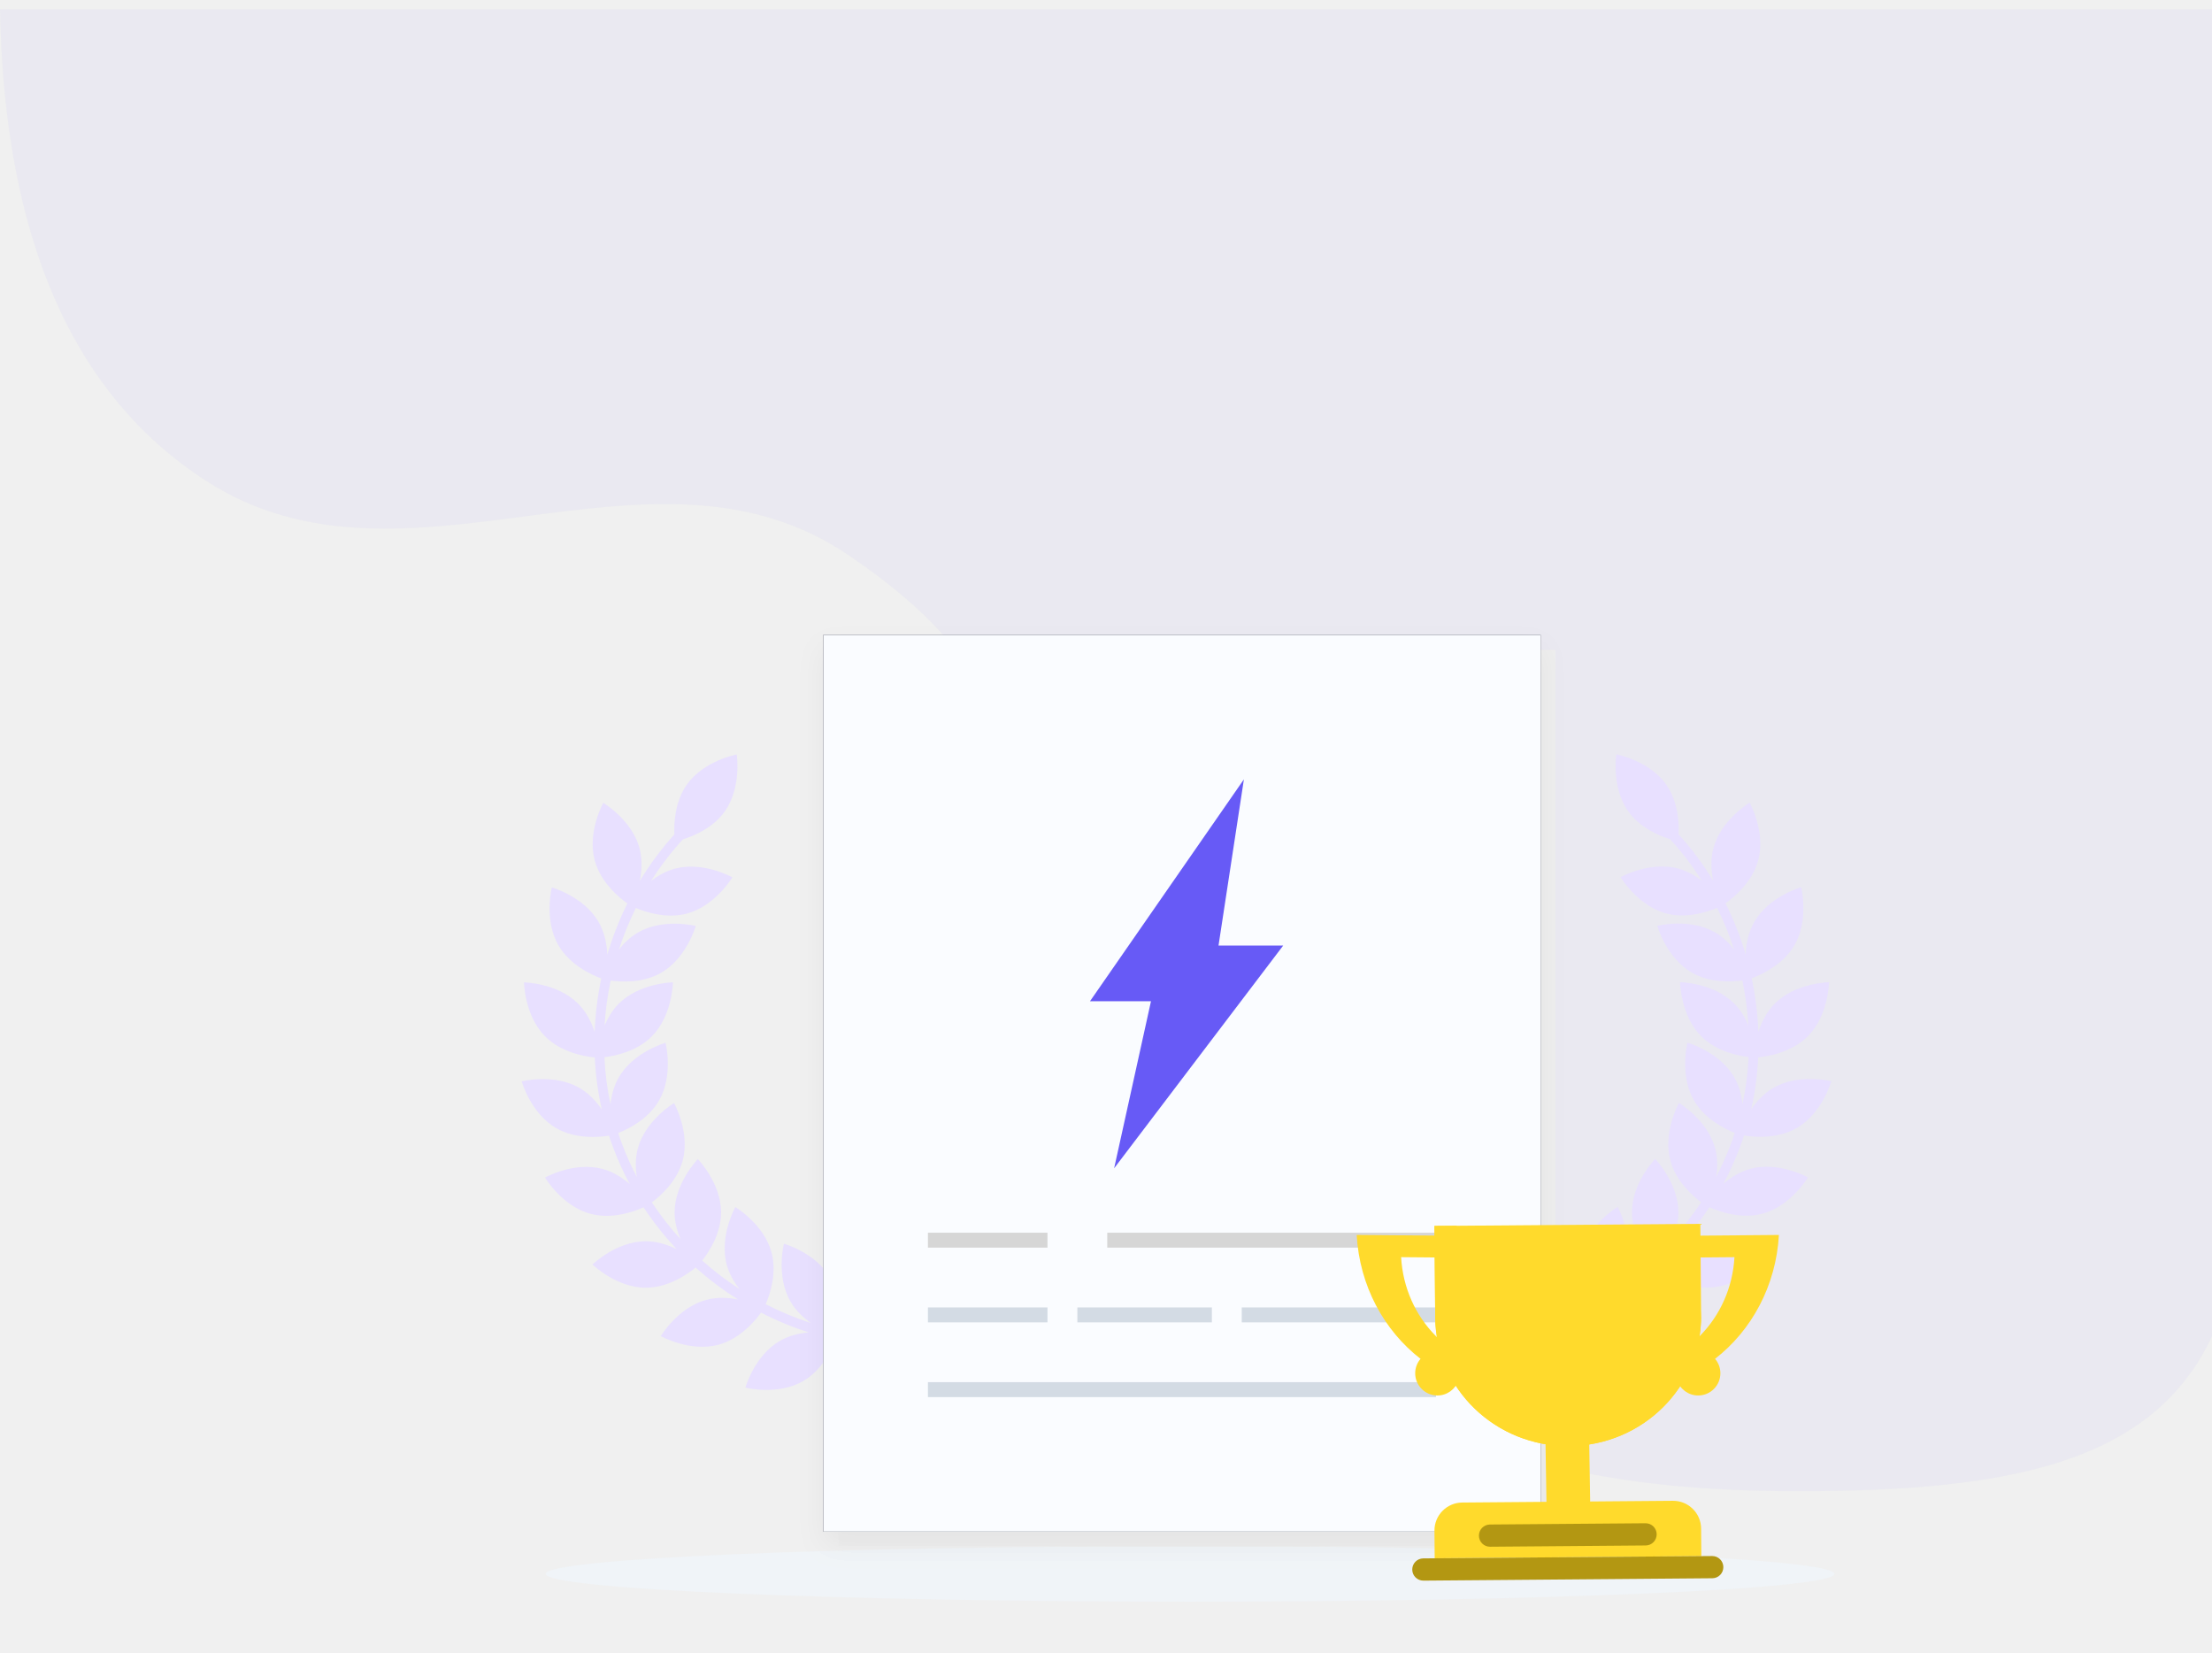
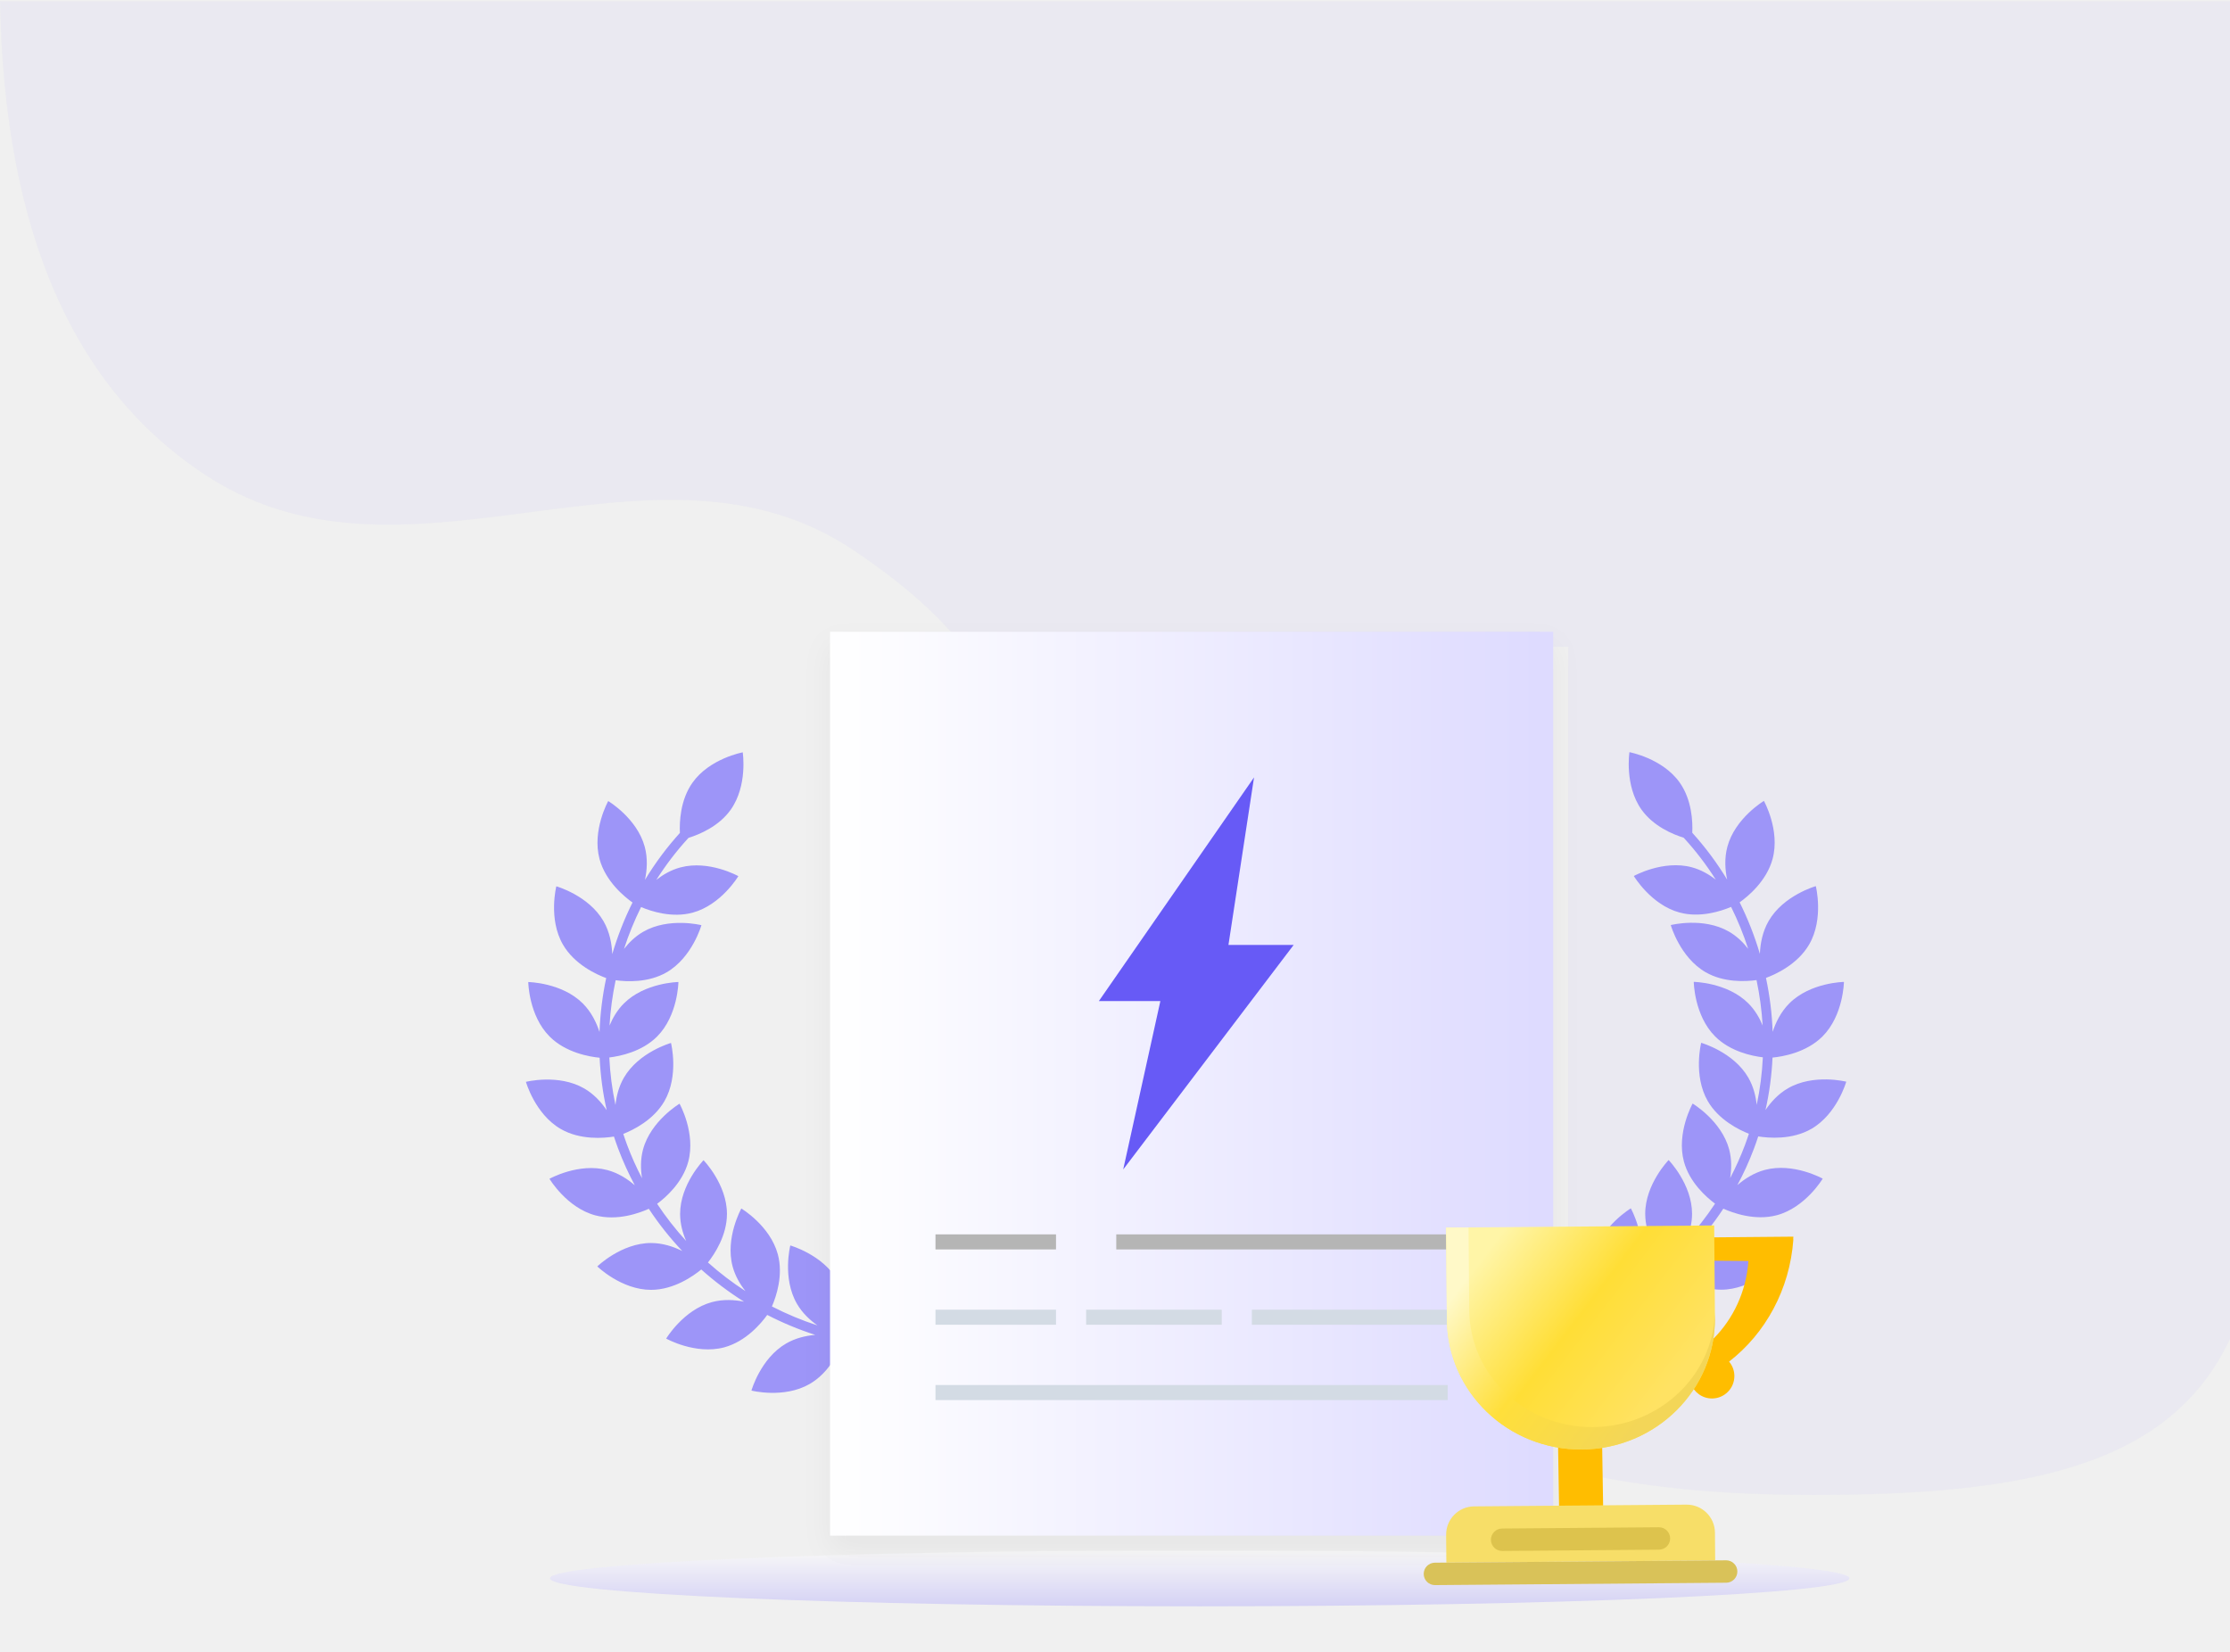
- <svg xmlns="http://www.w3.org/2000/svg" width="158" height="118" viewBox="0 0 158 118" fill="none">
-   <g clip-path="url(#clip0)">
-     <path opacity="0.05" d="M14.748 34.362C5.206 28.222 0.29 16.988 0 0.659H158V95.445C153.786 104.397 143.78 106.503 128.506 106.503C113.233 106.503 92.166 103.87 81.633 79.647C71.1 55.424 74.722 49.21 60.567 39.627C46.411 30.042 29.059 43.569 14.747 34.36L14.748 34.362Z" fill="#675AF6" />
-     <mask id="mask0" mask-type="alpha" maskUnits="userSpaceOnUse" x="35" y="40" width="100" height="77">
-       <path d="M35 40.582H135V116.772H35V40.582Z" fill="white" />
-     </mask>
-     <g mask="url(#mask0)">
-       <path opacity="0.5" d="M85.001 114.391C110.424 114.391 131.033 113.503 131.033 112.407C131.033 111.311 110.424 110.423 85.001 110.423C59.578 110.423 38.969 111.311 38.969 112.407C38.969 113.503 59.578 114.391 85.001 114.391Z" fill="#F0F7FF" />
-       <path fill-rule="evenodd" clip-rule="evenodd" d="M124.976 57.327C124.976 57.327 126.138 59.401 125.592 61.432C125.165 63.023 123.816 64.117 123.254 64.515C123.84 65.686 124.32 66.91 124.69 68.165C124.72 67.439 124.873 66.594 125.312 65.833C126.364 64.013 128.652 63.366 128.652 63.366C128.652 63.366 129.237 65.671 128.186 67.493C127.358 68.927 125.761 69.633 125.121 69.868C125.389 71.126 125.548 72.408 125.595 73.695C125.814 73.019 126.177 72.272 126.779 71.67C128.264 70.184 130.645 70.152 130.645 70.152C130.645 70.152 130.614 72.53 129.125 74.017C127.973 75.167 126.286 75.447 125.585 75.514C125.528 76.761 125.363 78.005 125.086 79.232C125.466 78.668 125.989 78.088 126.683 77.688C128.503 76.638 130.809 77.222 130.809 77.222C130.809 77.222 130.164 79.509 128.342 80.562C126.957 81.362 125.29 81.214 124.572 81.098C124.479 81.387 124.379 81.674 124.272 81.958C123.935 82.856 123.54 83.723 123.093 84.555C123.607 84.107 124.263 83.682 125.036 83.474C127.067 82.929 129.141 84.091 129.141 84.091C129.141 84.091 127.924 86.136 125.893 86.681C124.337 87.098 122.755 86.513 122.101 86.217C121.397 87.286 120.602 88.286 119.731 89.209C120.354 88.897 121.119 88.641 121.945 88.641C124.047 88.641 125.752 90.3 125.752 90.3C125.752 90.3 124.047 91.959 121.945 91.96C120.318 91.96 118.929 90.966 118.385 90.516C117.441 91.362 116.426 92.126 115.355 92.798C116.033 92.661 116.831 92.614 117.623 92.826C119.652 93.37 120.872 95.413 120.872 95.413C120.872 95.413 118.796 96.577 116.763 96.033C115.207 95.615 114.129 94.317 113.71 93.733C112.621 94.299 111.483 94.773 110.311 95.15C110.968 95.204 111.697 95.37 112.362 95.754C114.183 96.805 114.83 99.094 114.83 99.094C114.83 99.094 112.524 99.679 110.703 98.628C109.347 97.845 108.642 96.375 108.371 95.676C107.221 95.933 106.045 96.096 104.855 96.161C105.43 96.385 106.028 96.72 106.527 97.218C108.011 98.705 108.045 101.084 108.045 101.084C108.045 101.084 105.667 101.053 104.18 99.564C103.101 98.484 102.789 96.933 102.698 96.165C102.334 96.149 101.968 96.122 101.603 96.085C100.801 96.004 100.004 95.879 99.218 95.71C99.698 96.07 100.168 96.535 100.508 97.124C101.558 98.944 100.974 101.251 100.974 101.251C100.974 101.251 98.686 100.606 97.634 98.784C96.877 97.473 96.968 95.909 97.078 95.137C95.743 94.71 94.45 94.154 93.225 93.477L92.859 93.271L93.203 92.677C94.479 93.414 95.835 94.015 97.241 94.471C97.487 93.81 98.193 92.251 99.604 91.436C101.424 90.386 103.731 90.97 103.731 90.97C103.731 90.97 103.084 93.26 101.264 94.31C100.492 94.756 99.634 94.907 98.9 94.934C99.811 95.151 100.738 95.308 101.672 95.402C102.01 95.436 102.349 95.462 102.686 95.479C102.756 94.764 103.04 93.099 104.18 91.961C105.667 90.472 108.044 90.441 108.044 90.441C108.044 90.441 108.011 92.821 106.527 94.307C105.928 94.907 105.185 95.27 104.511 95.49C105.757 95.441 106.988 95.28 108.191 95.013C108.077 94.276 107.948 92.643 108.734 91.28C109.786 89.46 112.074 88.813 112.074 88.813C112.074 88.813 112.659 91.118 111.608 92.939C111.227 93.599 110.683 94.105 110.145 94.482C111.259 94.122 112.341 93.67 113.379 93.135C113.073 92.429 112.563 90.924 112.959 89.445C113.504 87.415 115.547 86.196 115.547 86.196C115.547 86.196 116.707 88.273 116.165 90.303C115.984 90.981 115.635 91.568 115.253 92.049C116.189 91.442 117.079 90.763 117.913 90.019C117.432 89.409 116.566 88.097 116.566 86.579C116.566 84.477 118.226 82.772 118.226 82.772C118.226 82.772 119.884 84.477 119.885 86.579C119.885 87.277 119.702 87.931 119.458 88.493C120.208 87.675 120.896 86.796 121.513 85.863C120.893 85.403 119.703 84.356 119.307 82.878C118.799 80.982 119.778 79.047 119.911 78.798L119.925 78.77C119.925 78.77 121.968 79.986 122.513 82.017C122.7 82.72 122.684 83.427 122.583 84.053C122.976 83.303 123.327 82.523 123.629 81.718C123.729 81.45 123.824 81.181 123.912 80.911C123.2 80.629 121.766 79.926 120.997 78.593C119.947 76.773 120.531 74.466 120.531 74.466C120.531 74.466 122.821 75.112 123.871 76.933C124.231 77.557 124.399 78.237 124.465 78.863C124.703 77.751 124.847 76.623 124.9 75.494C124.125 75.402 122.591 75.085 121.521 74.016C120.033 72.53 120.005 70.148 120.005 70.148C120.005 70.148 122.383 70.183 123.869 71.668C124.338 72.137 124.662 72.694 124.886 73.237C124.822 72.157 124.677 71.082 124.453 70.024C123.671 70.131 122.134 70.209 120.841 69.463C119.021 68.409 118.376 66.123 118.376 66.123C118.376 66.123 120.679 65.538 122.5 66.589C123.06 66.912 123.507 67.351 123.86 67.805C123.53 66.789 123.127 65.796 122.651 64.838C121.925 65.144 120.453 65.624 119.006 65.238C117.114 64.728 115.93 62.922 115.776 62.676L115.759 62.648C115.759 62.648 117.835 61.488 119.865 62.029C120.522 62.206 121.093 62.539 121.565 62.909C120.9 61.855 120.14 60.859 119.29 59.934C118.52 59.696 117.14 59.126 116.3 57.941C115.083 56.226 115.448 53.875 115.448 53.875C115.448 53.875 117.785 54.305 119.004 56.02C119.877 57.25 119.936 58.805 119.9 59.586C120.833 60.614 121.659 61.728 122.372 62.906C122.225 62.216 122.168 61.391 122.387 60.574C122.933 58.543 124.976 57.327 124.976 57.327Z" fill="#E8E0FF" />
-       <path fill-rule="evenodd" clip-rule="evenodd" d="M43.093 57.338C43.093 57.338 45.136 58.554 45.683 60.585C45.901 61.403 45.843 62.228 45.697 62.921C46.411 61.741 47.237 60.626 48.17 59.596C48.135 58.815 48.195 57.259 49.067 56.03C50.284 54.316 52.623 53.886 52.623 53.886C52.623 53.886 52.988 56.236 51.772 57.951C50.93 59.136 49.551 59.707 48.78 59.946C47.93 60.87 47.17 61.867 46.504 62.92C46.977 62.55 47.548 62.216 48.206 62.04C50.236 61.497 52.313 62.658 52.313 62.658C52.313 62.658 51.094 64.703 49.066 65.248C47.616 65.634 46.145 65.154 45.42 64.848C44.944 65.806 44.54 66.798 44.21 67.815C44.564 67.361 45.012 66.922 45.57 66.599C47.392 65.548 49.697 66.133 49.697 66.133C49.697 66.133 49.05 68.419 47.23 69.473C45.938 70.219 44.402 70.141 43.618 70.033C43.394 71.093 43.248 72.168 43.185 73.248C43.409 72.705 43.733 72.148 44.202 71.678C45.688 70.194 48.066 70.158 48.066 70.158C48.066 70.158 48.038 72.541 46.55 74.027C45.48 75.096 43.947 75.412 43.172 75.505C43.224 76.633 43.368 77.76 43.606 78.872C43.672 78.247 43.84 77.567 44.2 76.943C45.25 75.123 47.54 74.476 47.54 74.476C47.54 74.476 48.124 76.783 47.074 78.603C46.305 79.935 44.873 80.639 44.159 80.921C44.247 81.191 44.342 81.461 44.442 81.728C44.744 82.533 45.094 83.311 45.488 84.062C45.387 83.436 45.371 82.729 45.558 82.027C46.103 79.997 48.146 78.781 48.146 78.781C48.146 78.781 49.309 80.857 48.764 82.888C48.368 84.367 47.178 85.413 46.559 85.873C47.175 86.806 47.863 87.685 48.613 88.503C48.369 87.941 48.186 87.287 48.186 86.59C48.186 84.488 49.846 82.783 49.846 82.783C49.846 82.783 51.506 84.487 51.506 86.589C51.505 88.107 50.639 89.419 50.159 90.029C50.992 90.774 51.882 91.453 52.819 92.059C52.435 91.578 52.087 90.991 51.906 90.313C51.364 88.283 52.524 86.207 52.524 86.207C52.524 86.207 54.567 87.427 55.111 89.455C55.508 90.934 54.998 92.439 54.692 93.146C55.728 93.679 56.807 94.13 57.918 94.49C57.382 94.114 56.841 93.609 56.461 92.951C55.409 91.131 55.994 88.825 55.994 88.825C55.994 88.825 58.283 89.471 59.334 91.292C60.12 92.652 59.992 94.284 59.877 95.022C61.081 95.289 62.312 95.452 63.559 95.5C62.885 95.28 62.143 94.917 61.545 94.318C60.06 92.831 60.027 90.452 60.027 90.452C60.027 90.452 62.405 90.482 63.891 91.971C65.031 93.109 65.314 94.774 65.385 95.489C65.723 95.472 66.061 95.446 66.399 95.412C67.334 95.318 68.261 95.162 69.172 94.945C68.439 94.918 67.579 94.766 66.807 94.321C64.987 93.271 64.34 90.981 64.34 90.981C64.34 90.981 66.646 90.396 68.467 91.447C69.878 92.261 70.584 93.82 70.83 94.48C72.107 94.067 73.342 93.534 74.515 92.887L74.869 92.687L75.212 93.282C73.878 94.052 72.461 94.678 70.992 95.15C71.101 95.92 71.192 97.484 70.435 98.796C69.385 100.616 67.095 101.263 67.095 101.263C67.095 101.263 66.511 98.957 67.561 97.136C67.901 96.546 68.371 96.081 68.851 95.719C68.066 95.889 67.27 96.014 66.468 96.095C66.102 96.132 65.737 96.159 65.372 96.177C65.282 96.943 64.97 98.494 63.892 99.575C62.404 101.063 60.027 101.095 60.027 101.095C60.027 101.095 60.06 98.715 61.545 97.229C62.043 96.73 62.641 96.395 63.216 96.169C62.026 96.107 60.85 95.943 59.699 95.687C59.429 96.384 58.723 97.855 57.366 98.639C55.545 99.691 53.239 99.106 53.239 99.106C53.239 99.106 53.886 96.817 55.707 95.766C56.373 95.381 57.105 95.216 57.764 95.16C56.591 94.785 55.452 94.31 54.36 93.746C53.941 94.329 52.864 95.626 51.308 96.044C49.275 96.587 47.2 95.423 47.2 95.423C47.2 95.423 48.42 93.381 50.448 92.836C51.24 92.624 52.038 92.671 52.718 92.808C51.645 92.136 50.63 91.372 49.685 90.527C49.142 90.976 47.753 91.97 46.126 91.97C44.024 91.97 42.319 90.31 42.319 90.31C42.319 90.31 44.024 88.65 46.126 88.65C46.952 88.651 47.717 88.908 48.341 89.219C47.469 88.296 46.674 87.296 45.97 86.227C45.316 86.523 43.734 87.107 42.178 86.691C40.147 86.147 38.93 84.101 38.93 84.101C38.93 84.101 41.004 82.94 43.035 83.484C43.809 83.692 44.465 84.117 44.979 84.564C44.531 83.734 44.137 82.867 43.799 81.969C43.693 81.684 43.592 81.398 43.499 81.109C42.783 81.224 41.115 81.372 39.729 80.572C37.907 79.519 37.262 77.232 37.262 77.232C37.262 77.232 39.568 76.648 41.389 77.698C42.081 78.098 42.604 78.678 42.986 79.242C42.708 78.015 42.543 76.771 42.485 75.524C41.785 75.457 40.098 75.177 38.945 74.027C37.458 72.54 37.429 70.162 37.429 70.162C37.429 70.162 39.807 70.195 41.294 71.68C41.894 72.282 42.258 73.028 42.477 73.704C42.523 72.418 42.682 71.138 42.949 69.88C42.312 69.647 40.712 68.942 39.883 67.505C38.831 65.685 39.416 63.379 39.416 63.379C39.416 63.379 41.705 64.025 42.756 65.846C43.196 66.609 43.35 67.456 43.379 68.183C43.749 66.926 44.229 65.702 44.813 64.527C44.253 64.131 42.904 63.037 42.477 61.445C41.933 59.412 43.093 57.339 43.093 57.339V57.338Z" fill="#E8E0FF" />
-       <path fill-rule="evenodd" clip-rule="evenodd" d="M59.875 46.411H111.11V110.455H59.875V46.411Z" fill="#EEEEEE" />
-       <g filter="url(#filter0_d)">
-         <path d="M58.809 45.344H110.044V109.387H58.809V45.344Z" fill="#161A2E" />
-       </g>
-       <path d="M58.809 45.344H110.044V109.387H58.809V45.344Z" fill="#FAFCFF" />
-       <path fill-rule="evenodd" clip-rule="evenodd" d="M66.281 98.714H102.572V99.781H66.281V98.714ZM88.696 93.377H102.572V94.444H88.696V93.377ZM76.955 93.377H86.562V94.444H76.955V93.377ZM66.281 93.377H74.82V94.444H66.281V93.377Z" fill="#D3DBE4" />
-       <path fill-rule="evenodd" clip-rule="evenodd" d="M79.089 88.04H104.706V89.107H79.089V88.04ZM66.281 88.04H74.82V89.107H66.281V88.04Z" fill="#D6D6D6" />
-       <path fill-rule="evenodd" clip-rule="evenodd" d="M127.065 88.201C126.861 91.831 125.113 95.027 122.504 97.048C122.739 97.322 122.882 97.677 122.885 98.065C122.892 98.941 122.187 99.658 121.311 99.665C120.609 99.671 120.009 99.219 119.794 98.588C118.624 99.046 117.359 99.3 116.038 99.311C114.61 99.324 113.243 99.051 111.985 98.543C110.727 99.051 109.36 99.324 107.933 99.311C106.612 99.301 105.347 99.046 104.176 98.588C103.962 99.218 103.362 99.671 102.66 99.666C101.784 99.658 101.078 98.941 101.085 98.066C101.089 97.676 101.231 97.322 101.467 97.048C98.856 95.028 97.11 91.832 96.906 88.201L111.985 88.331L127.065 88.201ZM123.89 89.787L118.942 89.83C118.336 93.037 116.508 95.772 113.999 97.468C114.643 97.641 115.319 97.729 116.014 97.723C120.225 97.689 123.643 94.185 123.89 89.787ZM100.08 89.787C100.328 94.185 103.746 97.689 107.957 97.723C108.653 97.729 109.328 97.641 109.973 97.468C107.463 95.772 105.635 93.038 105.029 89.83L100.08 89.787ZM111.985 89.891L108.017 89.925C108.221 92.787 109.767 95.247 111.985 96.603C114.204 95.247 115.75 92.787 115.954 89.925L111.985 89.891Z" fill="#FFDA2C" />
-       <path fill-rule="evenodd" clip-rule="evenodd" d="M110.371 101.706L113.494 101.681L113.597 108.029L110.474 108.054L110.371 101.706Z" fill="#FFDA2C" />
-       <path fill-rule="evenodd" clip-rule="evenodd" d="M102.461 87.557L102.515 94.087C102.557 99.207 106.845 103.324 112.089 103.28C117.333 103.239 121.549 99.053 121.508 93.934L121.453 87.407L102.461 87.557Z" fill="#FFDA2C" />
-       <path fill-rule="evenodd" clip-rule="evenodd" d="M104.048 87.544L104.098 93.42C104.136 98.027 108.067 101.732 112.874 101.692C117.582 101.656 121.388 98.041 121.505 93.562L121.508 93.934C121.55 99.053 117.333 103.239 112.088 103.28C106.845 103.324 102.558 99.207 102.515 94.088L102.461 87.557L104.048 87.544Z" fill="#FFDA2C" />
-       <path fill-rule="evenodd" clip-rule="evenodd" d="M104.445 107.311L119.492 107.188C120.596 107.178 121.499 108.067 121.508 109.171L121.524 111.14L102.477 111.295L102.461 109.327C102.452 108.223 103.341 107.32 104.445 107.311Z" fill="#FFDA2C" />
-       <path fill-rule="evenodd" clip-rule="evenodd" d="M101.662 111.301L122.296 111.132C122.734 111.129 123.093 111.481 123.096 111.919C123.1 112.358 122.747 112.716 122.309 112.719L101.675 112.889C101.236 112.892 100.878 112.539 100.875 112.101C100.871 111.663 101.223 111.305 101.662 111.301Z" fill="#B39712" />
-       <path d="M106.423 108.881L117.534 108.791C117.973 108.787 118.331 109.139 118.334 109.577C118.338 110.016 117.986 110.374 117.547 110.377L106.437 110.468C105.998 110.472 105.64 110.12 105.637 109.681C105.633 109.243 105.985 108.885 106.423 108.881Z" fill="#B39712" />
-       <path fill-rule="evenodd" clip-rule="evenodd" d="M79.581 83.439L82.213 71.509H77.856L88.85 55.661L87.037 67.533H91.656L79.581 83.439Z" fill="#675AF6" />
+ <svg xmlns="http://www.w3.org/2000/svg" width="158" height="117" viewBox="0 0 158 117" fill="none">
+   <path opacity="0.05" d="M14.748 33.779C5.207 27.641 0.291 16.407 0.001 0.078H158.001C158.001 56.949 158.001 88.545 158.001 94.864C153.787 103.816 143.781 105.922 128.507 105.922C113.234 105.922 92.168 103.289 81.634 79.066C71.101 54.843 74.723 48.629 60.568 39.045C46.413 29.461 29.06 42.987 14.748 33.779Z" fill="#675AF6" />
+   <mask id="mask0" mask-type="alpha" maskUnits="userSpaceOnUse" x="35" y="40" width="100" height="77">
+     <path fill-rule="evenodd" clip-rule="evenodd" d="M35 40H135V116.19H35V40Z" fill="white" />
+   </mask>
+   <g mask="url(#mask0)">
+     <path opacity="0.5" fill-rule="evenodd" clip-rule="evenodd" d="M85 113.809C110.423 113.809 131.032 112.921 131.032 111.825C131.032 110.73 110.423 109.841 85 109.841C59.577 109.841 38.968 110.73 38.968 111.825C38.968 112.921 59.577 113.809 85 113.809Z" fill="url(#paint0_linear)" />
+     <path fill-rule="evenodd" clip-rule="evenodd" d="M121.568 62.327C121.095 61.957 120.523 61.624 119.866 61.447C117.836 60.905 115.76 62.066 115.76 62.066C115.76 62.066 116.975 64.109 119.007 64.655C120.455 65.042 121.927 64.562 122.652 64.255C123.128 65.214 123.532 66.206 123.861 67.223C123.508 66.769 123.06 66.33 122.501 66.007C120.68 64.956 118.377 65.542 118.377 65.542C118.377 65.542 119.023 67.827 120.842 68.88C122.135 69.627 123.671 69.549 124.454 69.441C124.678 70.5 124.823 71.575 124.887 72.656C124.663 72.112 124.339 71.555 123.87 71.086C122.384 69.601 120.006 69.566 120.006 69.566C120.006 69.566 120.034 71.948 121.522 73.434C122.593 74.504 124.127 74.82 124.901 74.913C124.848 76.042 124.704 77.169 124.466 78.281C124.4 77.655 124.232 76.975 123.872 76.351C122.822 74.53 120.532 73.884 120.532 73.884C120.532 73.884 119.948 76.19 120.998 78.011C121.767 79.344 123.201 80.047 123.913 80.329C123.825 80.599 123.73 80.868 123.63 81.136C123.328 81.94 122.978 82.719 122.584 83.47C122.685 82.845 122.701 82.137 122.514 81.434C121.969 79.404 119.926 78.188 119.926 78.188C119.926 78.188 118.764 80.265 119.308 82.296C119.704 83.775 120.896 84.822 121.514 85.281C120.897 86.214 120.208 87.094 119.458 87.912C119.703 87.35 119.886 86.695 119.886 85.997C119.885 83.895 118.226 82.19 118.226 82.19C118.226 82.19 116.566 83.895 116.567 85.997C116.567 87.515 117.433 88.826 117.913 89.438C117.08 90.182 116.19 90.86 115.253 91.467C115.637 90.986 115.985 90.399 116.166 89.721C116.708 87.691 115.548 85.614 115.548 85.614C115.548 85.614 113.506 86.834 112.961 88.863C112.564 90.341 113.074 91.846 113.38 92.553C112.341 93.088 111.259 93.54 110.145 93.9C110.684 93.524 111.228 93.018 111.609 92.357C112.66 90.536 112.076 88.231 112.076 88.231C112.076 88.231 109.787 88.877 108.735 90.698C107.949 92.061 108.078 93.695 108.193 94.431C106.989 94.698 105.758 94.859 104.512 94.907C105.186 94.688 105.929 94.325 106.528 93.725C108.012 92.239 108.045 89.859 108.045 89.859C108.045 89.859 105.668 89.89 104.182 91.379C103.042 92.516 102.758 94.181 102.687 94.897C102.35 94.88 102.011 94.854 101.673 94.82C100.738 94.725 99.81 94.569 98.898 94.352C99.632 94.326 100.492 94.174 101.265 93.728C103.085 92.678 103.732 90.388 103.732 90.388C103.732 90.388 101.426 89.804 99.605 90.854C98.193 91.669 97.487 93.229 97.242 93.888C95.836 93.433 94.48 92.832 93.204 92.095L92.86 92.689L93.226 92.896C94.452 93.572 95.744 94.128 97.079 94.557C96.969 95.33 96.878 96.892 97.634 98.202C98.687 100.024 100.975 100.669 100.975 100.669C100.975 100.669 101.559 98.363 100.508 96.542C100.17 95.955 99.702 95.49 99.224 95.129C100.009 95.297 100.804 95.422 101.604 95.503C101.97 95.54 102.335 95.567 102.7 95.585C102.79 96.353 103.103 97.903 104.181 98.982C105.668 100.471 108.046 100.502 108.046 100.502C108.046 100.502 108.012 98.123 106.528 96.636C106.03 96.138 105.433 95.804 104.859 95.579C106.047 95.514 107.222 95.351 108.372 95.095C108.643 95.794 109.348 97.263 110.704 98.046C112.525 99.097 114.831 98.512 114.831 98.512C114.831 98.512 114.184 96.223 112.363 95.172C111.7 94.789 110.972 94.623 110.315 94.567C111.485 94.19 112.622 93.717 113.713 93.154C114.133 93.738 115.21 95.033 116.764 95.451C118.797 95.995 120.873 94.831 120.873 94.831C120.873 94.831 119.653 92.788 117.624 92.244C116.833 92.032 116.037 92.079 115.358 92.215C116.428 91.542 117.442 90.779 118.387 89.935C118.932 90.385 120.32 91.378 121.946 91.377C124.048 91.377 125.753 89.718 125.753 89.718C125.753 89.718 124.048 88.058 121.946 88.058C121.121 88.059 120.356 88.315 119.733 88.626C120.604 87.703 121.398 86.703 122.102 85.635C122.757 85.931 124.338 86.515 125.894 86.099C127.925 85.554 129.142 83.509 129.142 83.509C129.142 83.509 127.068 82.347 125.037 82.891C124.265 83.099 123.611 83.523 123.096 83.968C123.542 83.138 123.936 82.273 124.273 81.377C124.38 81.092 124.48 80.805 124.574 80.516C125.292 80.632 126.958 80.779 128.343 79.98C130.165 78.927 130.811 76.639 130.811 76.639C130.811 76.639 128.504 76.055 126.684 77.106C125.992 77.505 125.47 78.083 125.088 78.647C125.365 77.421 125.53 76.177 125.587 74.931C126.291 74.864 127.975 74.584 129.126 73.435C130.615 71.948 130.646 69.57 130.646 69.57C130.646 69.57 128.265 69.602 126.78 71.088C126.179 71.689 125.816 72.434 125.596 73.109C125.549 71.823 125.39 70.543 125.123 69.285C125.763 69.05 127.359 68.345 128.187 66.91C129.238 65.089 128.654 62.784 128.654 62.784C128.654 62.784 126.365 63.43 125.313 65.251C124.875 66.011 124.721 66.855 124.691 67.58C124.32 66.326 123.841 65.104 123.257 63.931C123.82 63.532 125.166 62.44 125.593 60.85C126.139 58.819 124.977 56.745 124.977 56.745C124.977 56.745 122.934 57.961 122.388 59.992C122.169 60.807 122.226 61.63 122.372 62.322C121.658 61.145 120.833 60.031 119.901 59.003C119.937 58.221 119.877 56.666 119.005 55.438C117.786 53.722 115.449 53.293 115.449 53.293C115.449 53.293 115.084 55.644 116.3 57.358C117.142 58.544 118.521 59.114 119.291 59.353C120.141 60.277 120.902 61.274 121.568 62.327Z" fill="#9D95F8" />
+     <path fill-rule="evenodd" clip-rule="evenodd" d="M45.421 64.266C44.945 65.224 44.541 66.217 44.212 67.233C44.565 66.779 45.013 66.34 45.572 66.017C47.393 64.966 49.698 65.55 49.698 65.55C49.698 65.55 49.05 67.837 47.231 68.891C45.939 69.637 44.402 69.559 43.619 69.451C43.395 70.51 43.25 71.585 43.186 72.666C43.41 72.123 43.734 71.565 44.203 71.096C45.689 69.612 48.067 69.576 48.067 69.576C48.067 69.576 48.039 71.959 46.551 73.445C45.48 74.514 43.947 74.83 43.172 74.923C43.225 76.052 43.369 77.179 43.607 78.291C43.673 77.666 43.841 76.985 44.201 76.361C45.251 74.541 47.541 73.894 47.541 73.894C47.541 73.894 48.125 76.201 47.075 78.021C46.306 79.354 44.873 80.057 44.16 80.339C44.248 80.609 44.343 80.878 44.443 81.146C44.745 81.951 45.095 82.73 45.489 83.48C45.388 82.855 45.372 82.147 45.559 81.445C46.104 79.414 48.147 78.199 48.147 78.199C48.147 78.199 49.31 80.275 48.765 82.306C48.369 83.785 47.178 84.832 46.559 85.291C47.176 86.225 47.865 87.104 48.615 87.923C48.37 87.36 48.187 86.706 48.187 86.008C48.188 83.906 49.847 82.201 49.847 82.201C49.847 82.201 51.507 83.905 51.506 86.007C51.506 87.525 50.641 88.837 50.16 89.448C50.993 90.192 51.883 90.871 52.82 91.477C52.436 90.996 52.088 90.409 51.907 89.731C51.365 87.701 52.525 85.624 52.525 85.624C52.525 85.624 54.568 86.844 55.112 88.873C55.509 90.351 54.999 91.856 54.693 92.564C55.73 93.097 56.809 93.548 57.92 93.908C57.383 93.532 56.842 93.027 56.462 92.369C55.41 90.548 55.995 88.243 55.995 88.243C55.995 88.243 58.284 88.889 59.335 90.71C60.121 92.072 59.993 93.704 59.878 94.441C61.083 94.708 62.315 94.869 63.561 94.918C62.887 94.698 62.144 94.335 61.545 93.735C60.061 92.249 60.028 89.87 60.028 89.87C60.028 89.87 62.406 89.9 63.892 91.389C65.031 92.527 65.315 94.192 65.386 94.907C65.723 94.89 66.062 94.864 66.4 94.83C67.335 94.736 68.263 94.579 69.175 94.363C68.441 94.336 67.581 94.185 66.808 93.739C64.988 92.688 64.341 90.398 64.341 90.398C64.341 90.398 66.647 89.814 68.468 90.865C69.88 91.679 70.586 93.239 70.831 93.899C72.108 93.485 73.343 92.951 74.516 92.305L74.87 92.105L75.213 92.7C73.879 93.47 72.461 94.096 70.992 94.568C71.102 95.341 71.193 96.903 70.436 98.214C69.386 100.034 67.096 100.681 67.096 100.681C67.096 100.681 66.512 98.374 67.562 96.554C67.901 95.966 68.37 95.501 68.849 95.14C68.064 95.307 67.269 95.432 66.469 95.513C66.103 95.55 65.738 95.577 65.373 95.595C65.283 96.363 64.97 97.913 63.892 98.993C62.405 100.481 60.028 100.512 60.028 100.512C60.028 100.512 60.061 98.134 61.545 96.647C62.043 96.149 62.64 95.814 63.214 95.589C62.025 95.525 60.85 95.361 59.7 95.105C59.428 95.803 58.724 97.274 57.367 98.057C55.546 99.109 53.24 98.524 53.24 98.524C53.24 98.524 53.886 96.235 55.708 95.184C56.373 94.8 57.103 94.634 57.761 94.578C56.59 94.201 55.452 93.728 54.36 93.164C53.94 93.749 52.863 95.044 51.309 95.462C49.276 96.005 47.2 94.841 47.2 94.841C47.2 94.841 48.42 92.799 50.449 92.254C51.24 92.042 52.036 92.089 52.715 92.225C51.645 91.553 50.631 90.79 49.686 89.945C49.141 90.395 47.753 91.388 46.127 91.388C44.025 91.387 42.32 89.728 42.32 89.728C42.32 89.728 44.025 88.068 46.127 88.069C46.952 88.069 47.717 88.325 48.341 88.636C47.469 87.713 46.675 86.714 45.971 85.645C45.316 85.941 43.735 86.526 42.179 86.109C40.148 85.565 38.931 83.519 38.931 83.519C38.931 83.519 41.005 82.358 43.036 82.902C43.808 83.109 44.462 83.533 44.977 83.979C44.531 83.148 44.137 82.283 43.8 81.387C43.693 81.102 43.593 80.815 43.499 80.527C42.781 80.643 41.115 80.79 39.73 79.99C37.908 78.937 37.263 76.65 37.263 76.65C37.263 76.65 39.569 76.066 41.389 77.116C42.081 77.516 42.603 78.093 42.985 78.657C42.709 77.431 42.544 76.188 42.486 74.942C41.782 74.874 40.098 74.594 38.947 73.445C37.458 71.958 37.429 69.579 37.429 69.579C37.429 69.579 39.808 69.612 41.295 71.097C41.895 71.698 42.258 72.443 42.477 73.118C42.524 71.833 42.683 70.554 42.95 69.298C42.311 69.064 40.713 68.358 39.884 66.922C38.832 65.101 39.417 62.796 39.417 62.796C39.417 62.796 41.706 63.442 42.757 65.263C43.197 66.025 43.35 66.871 43.38 67.598C43.751 66.342 44.23 65.118 44.815 63.944C44.252 63.546 42.905 62.452 42.478 60.862C41.934 58.829 43.094 56.756 43.094 56.756C43.094 56.756 45.137 57.972 45.683 60.003C45.902 60.821 45.845 61.645 45.698 62.338C46.412 61.158 47.239 60.043 48.172 59.013C48.136 58.231 48.196 56.677 49.068 55.448C50.285 53.734 52.624 53.304 52.624 53.304C52.624 53.304 52.989 55.655 51.773 57.369C50.931 58.554 49.552 59.124 48.782 59.364C47.932 60.288 47.172 61.284 46.505 62.337C46.978 61.967 47.55 61.634 48.207 61.458C50.237 60.915 52.314 62.076 52.314 62.076C52.314 62.076 51.095 64.121 49.066 64.665C47.618 65.052 46.146 64.572 45.421 64.266Z" fill="#9D95F8" />
+     <path fill-rule="evenodd" clip-rule="evenodd" d="M59.877 45.829H111.112V109.873H59.877V45.829Z" fill="#F0F0F0" />
+     <g filter="url(#filter0_d)">
+       <rect x="58.81" y="44.762" width="51.235" height="64.043" fill="url(#paint1_linear)" />
    </g>
+     <rect x="66.281" y="98.131" width="36.291" height="1.067" fill="#D3DBE4" />
+     <path fill-rule="evenodd" clip-rule="evenodd" d="M88.697 92.794H102.573V93.862H88.697V92.794Z" fill="#D3DBE4" />
+     <rect x="76.955" y="92.794" width="9.607" height="1.067" fill="#D3DBE4" />
+     <rect x="66.281" y="92.794" width="8.539" height="1.067" fill="#D3DBE4" />
+     <rect x="79.09" y="87.457" width="25.617" height="1.067" fill="#B5B5B5" />
+     <rect x="66.281" y="87.457" width="8.539" height="1.067" fill="#B5B5B5" />
+     <path fill-rule="evenodd" clip-rule="evenodd" d="M109.021 97.484C109.024 97.098 109.165 96.745 109.396 96.472C106.833 94.49 105.094 91.373 104.841 87.812L104.854 87.812C104.849 87.748 104.845 87.683 104.841 87.619L115.952 87.716L127.064 87.619C127.06 87.683 127.056 87.748 127.051 87.812L127.064 87.812C126.81 91.373 125.072 94.49 122.509 96.472C122.74 96.745 122.881 97.098 122.884 97.484C122.891 98.359 122.186 99.077 121.31 99.084C120.609 99.09 120.01 98.639 119.795 98.011C118.597 98.478 117.302 98.732 115.952 98.73C114.603 98.732 113.308 98.478 112.11 98.011C111.894 98.639 111.295 99.09 110.595 99.084C109.719 99.077 109.014 98.359 109.021 97.484ZM108.025 89.344L115.952 89.275L123.88 89.344C123.57 93.677 120.18 97.108 116.013 97.142L115.952 97.143L115.892 97.142C111.725 97.108 108.335 93.677 108.025 89.344Z" fill="#FFBD00" />
+     <path fill-rule="evenodd" clip-rule="evenodd" d="M110.371 101.124L113.494 101.099L113.597 107.447L110.474 107.472L110.371 101.124Z" fill="#FFBD00" />
+     <path fill-rule="evenodd" clip-rule="evenodd" d="M102.46 86.976L102.515 93.506C102.557 98.625 106.845 102.742 112.089 102.698C117.332 102.657 121.549 98.471 121.508 93.352L121.453 86.825L102.46 86.976Z" fill="url(#paint2_linear)" />
+     <path fill-rule="evenodd" clip-rule="evenodd" d="M102.515 93.506L102.46 86.976L104.048 86.963L104.098 92.838C104.136 97.445 108.067 101.15 112.874 101.111C117.576 101.075 121.378 97.469 121.505 92.999L121.508 93.352C121.549 98.471 117.332 102.657 112.089 102.698C106.845 102.742 102.557 98.625 102.515 93.506ZM121.453 86.825V86.825L121.205 86.827L121.453 86.825Z" fill="url(#paint3_linear)" />
+     <path fill-rule="evenodd" clip-rule="evenodd" d="M102.461 108.744C102.452 107.64 103.34 106.737 104.444 106.728L119.492 106.605C120.596 106.596 121.499 107.484 121.508 108.589L121.524 110.557L102.477 110.713L102.461 108.744Z" fill="#F7DE68" />
+     <path fill-rule="evenodd" clip-rule="evenodd" d="M100.873 111.519C100.87 111.081 101.222 110.723 101.661 110.719L122.295 110.55C122.733 110.547 123.091 110.899 123.095 111.338C123.099 111.776 122.746 112.134 122.308 112.138L101.674 112.307C101.235 112.31 100.877 111.958 100.873 111.519Z" fill="#D9C259" />
+     <path d="M105.635 109.1C105.632 108.661 105.984 108.303 106.422 108.299L117.533 108.208C117.971 108.205 118.33 108.557 118.333 108.996C118.337 109.434 117.984 109.792 117.546 109.796L106.435 109.887C105.997 109.89 105.639 109.538 105.635 109.1Z" fill="#DDC34D" />
+     <path fill-rule="evenodd" clip-rule="evenodd" d="M79.582 82.857L82.214 70.927H77.857L88.851 55.079L87.038 66.951H91.658L79.582 82.857Z" fill="#675AF6" />
  </g>
  <defs>
-     <filter id="filter0_d" x="56.809" y="44.344" width="55.235" height="68.043" filterUnits="userSpaceOnUse" color-interpolation-filters="sRGB">
+     <filter id="filter0_d" x="56.81" y="43.762" width="55.235" height="68.043" filterUnits="userSpaceOnUse" color-interpolation-filters="sRGB">
      <feFlood flood-opacity="0" result="BackgroundImageFix" />
-       <feColorMatrix in="SourceAlpha" type="matrix" values="0 0 0 0 0 0 0 0 0 0 0 0 0 0 0 0 0 0 127 0" />
+       <feColorMatrix in="SourceAlpha" type="matrix" values="0 0 0 0 0 0 0 0 0 0 0 0 0 0 0 0 0 0 127 0" result="hardAlpha" />
      <feOffset dy="1" />
      <feGaussianBlur stdDeviation="1" />
      <feColorMatrix type="matrix" values="0 0 0 0 0 0 0 0 0 0 0 0 0 0 0 0 0 0 0.044 0" />
      <feBlend mode="normal" in2="BackgroundImageFix" result="effect1_dropShadow" />
      <feBlend mode="normal" in="SourceGraphic" in2="effect1_dropShadow" result="shape" />
    </filter>
-     <clipPath id="clip0">
-       <rect width="158" height="117" fill="white" transform="translate(0 0.582031)" />
-     </clipPath>
+     <linearGradient id="paint0_linear" x1="38.968" y1="109.841" x2="38.968" y2="113.809" gradientUnits="userSpaceOnUse">
+       <stop stop-color="white" />
+       <stop offset="1" stop-color="#B9B3F9" />
+     </linearGradient>
+     <linearGradient id="paint1_linear" x1="60.192" y1="107.316" x2="109.045" y2="107.316" gradientUnits="userSpaceOnUse">
+       <stop stop-color="#FEFEFF" />
+       <stop offset="1" stop-color="#DEDBFF" />
+     </linearGradient>
+     <linearGradient id="paint2_linear" x1="97.895" y1="98.465" x2="110.654" y2="108.191" gradientUnits="userSpaceOnUse">
+       <stop stop-color="#FFF5A7" />
+       <stop offset="0.5" stop-color="#FFDE36" />
+       <stop offset="1" stop-color="#FFE263" />
+     </linearGradient>
+     <linearGradient id="paint3_linear" x1="97.895" y1="98.465" x2="110.654" y2="108.191" gradientUnits="userSpaceOnUse">
+       <stop stop-color="#FFF9C8" />
+       <stop offset="0.475" stop-color="#FFDF3B" />
+       <stop offset="1" stop-color="#F3D658" />
+     </linearGradient>
  </defs>
</svg>
